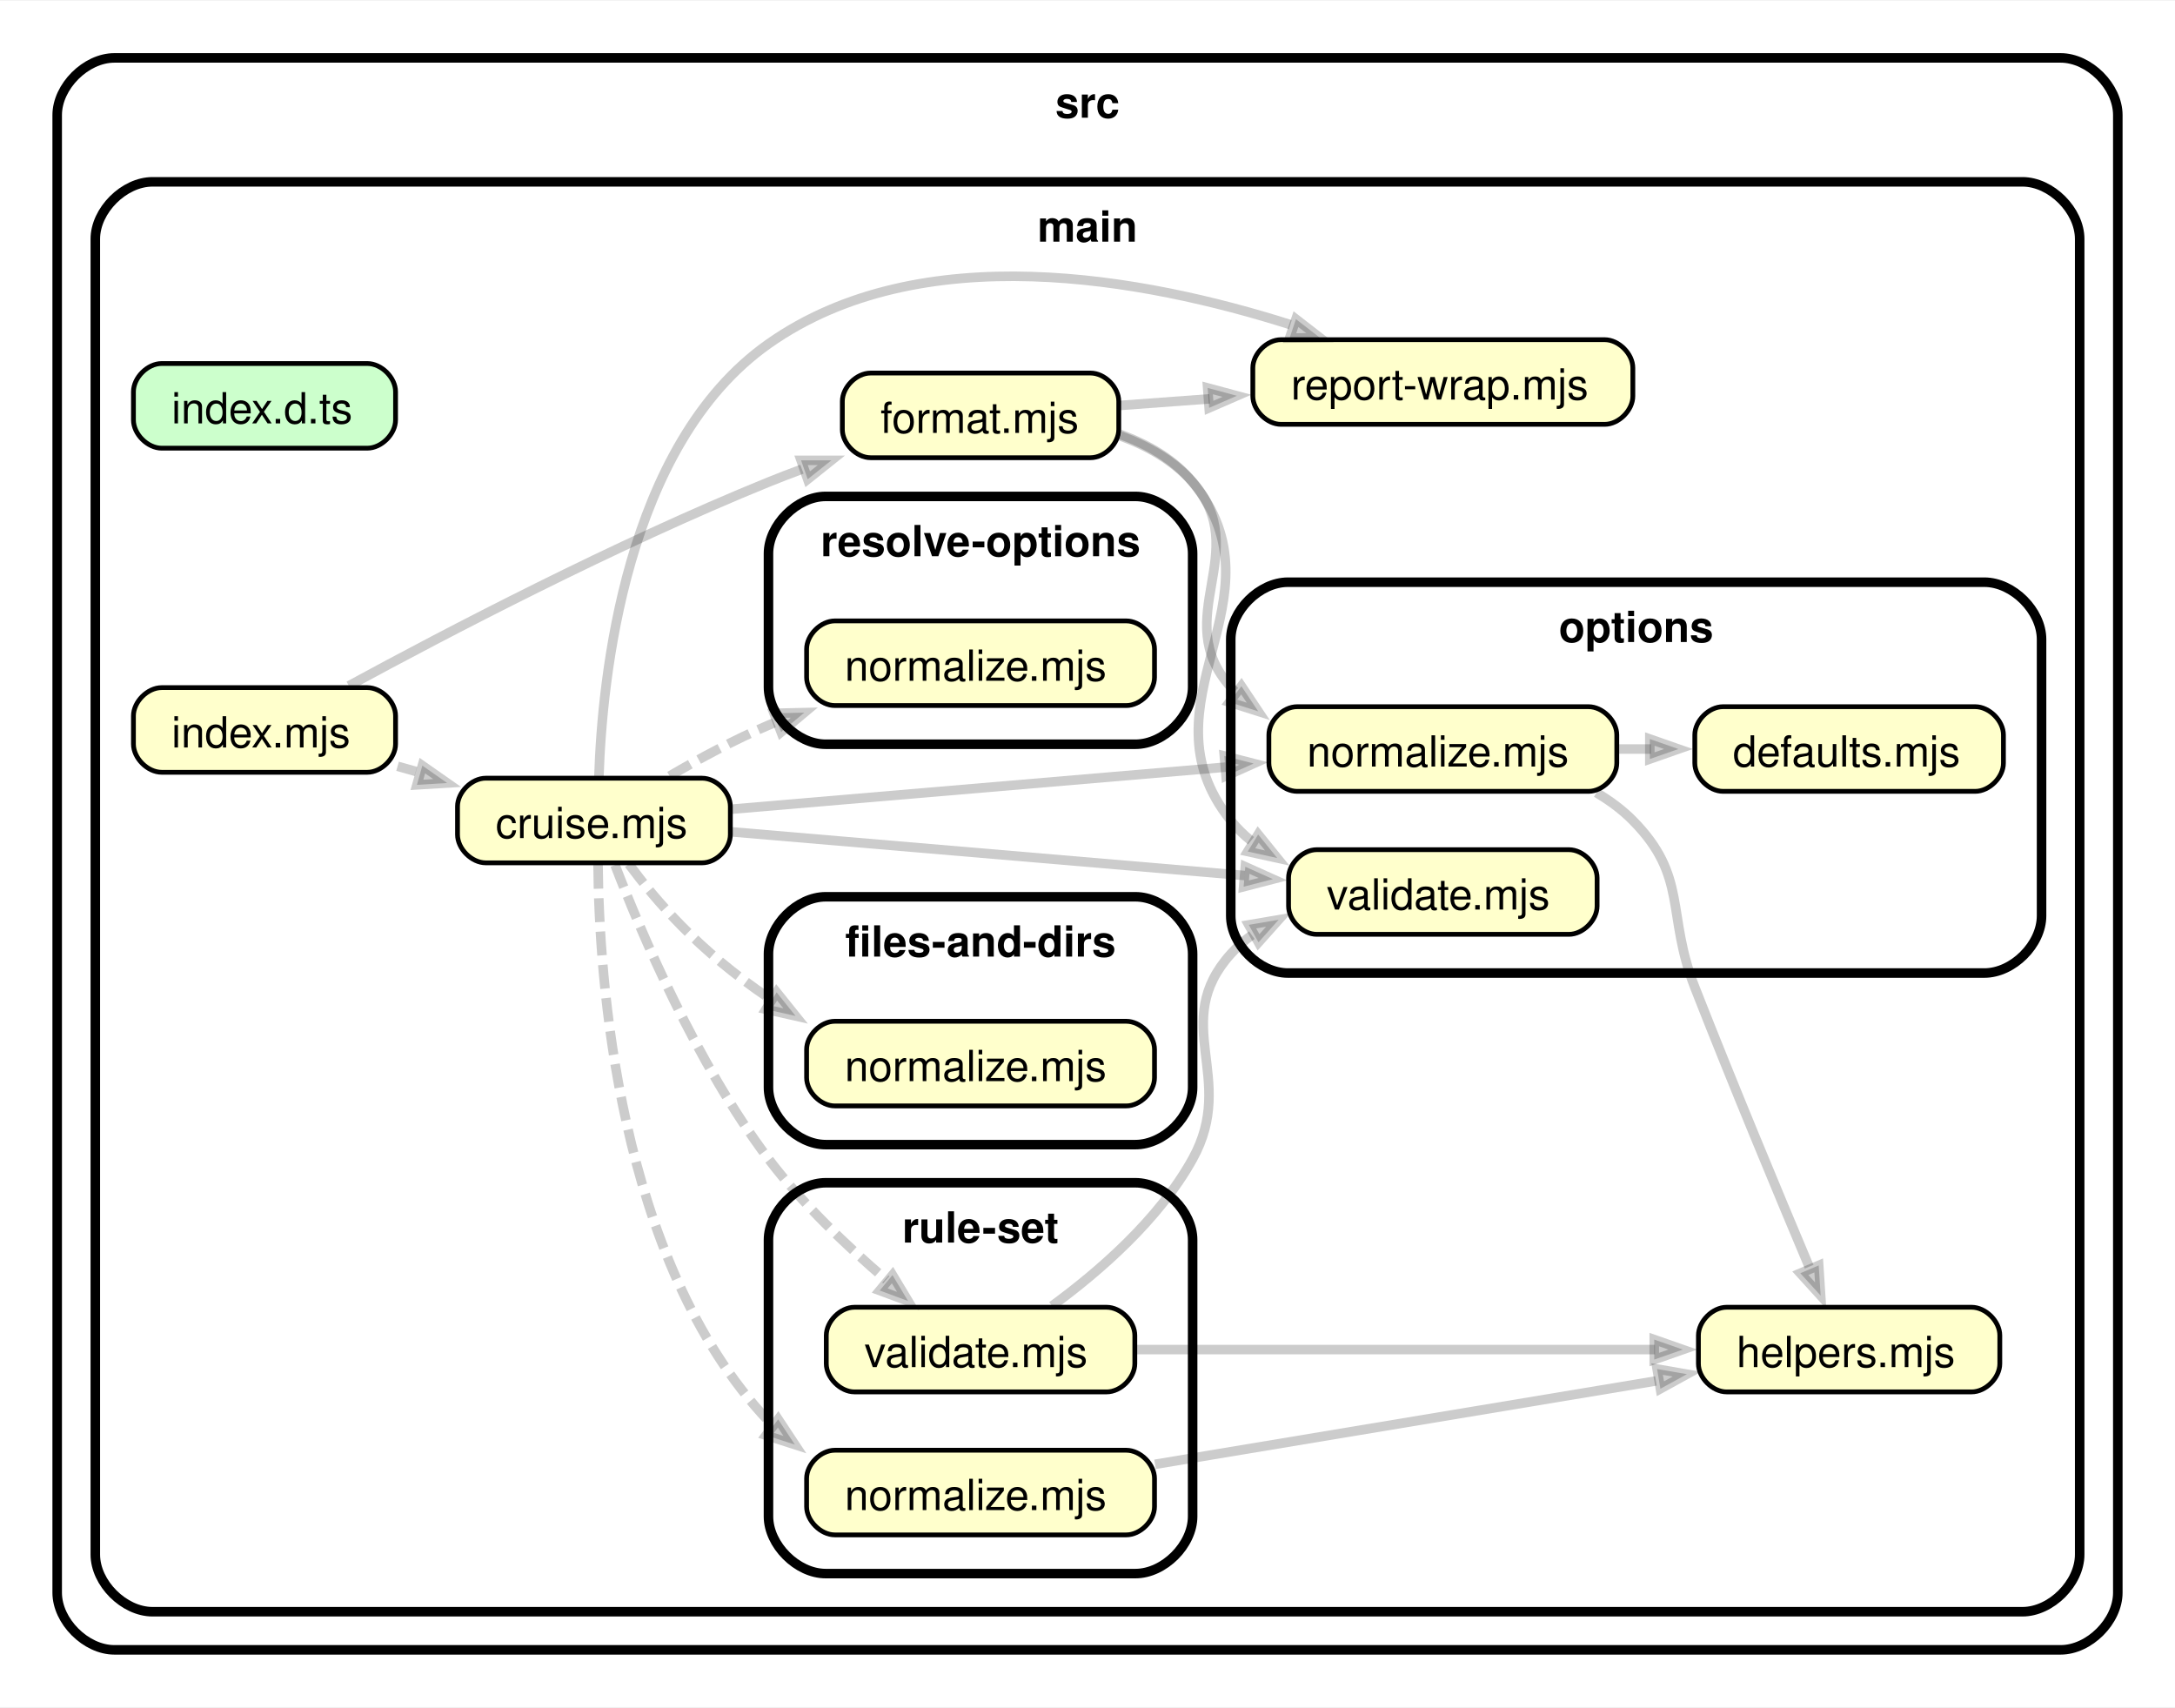
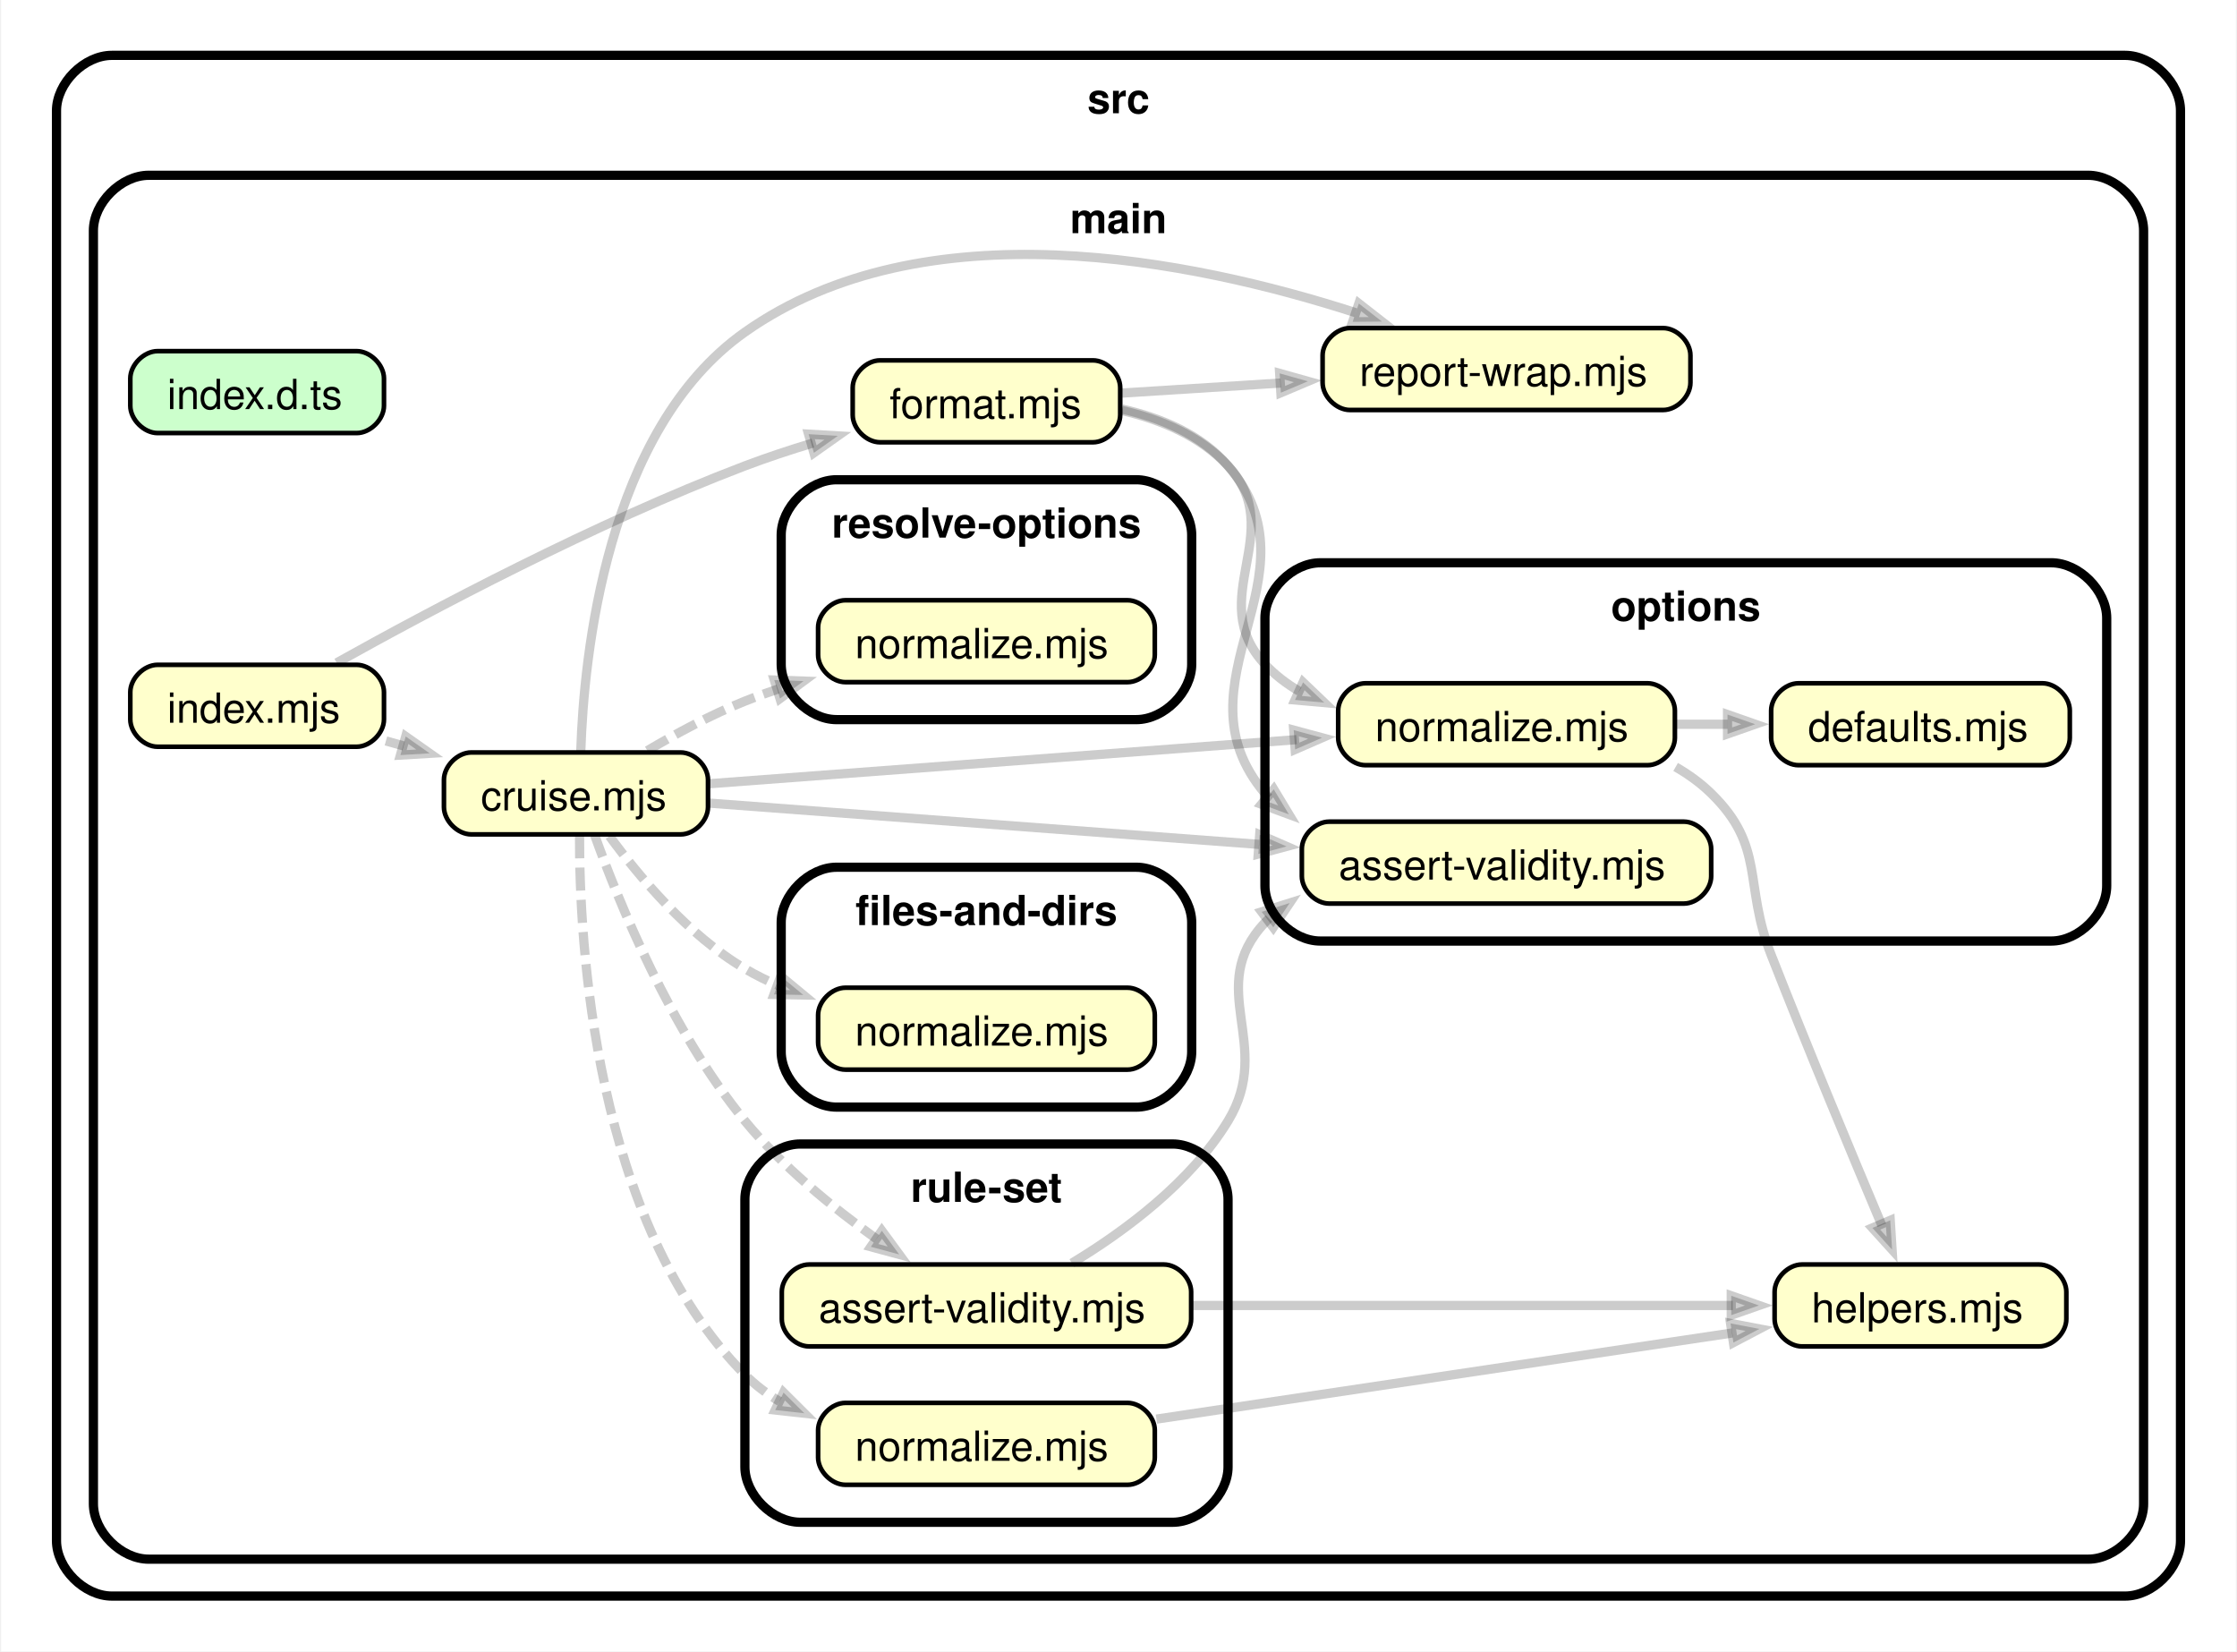
- <svg xmlns="http://www.w3.org/2000/svg" xmlns:xlink="http://www.w3.org/1999/xlink" width="456pt" height="358pt" viewBox="0.00 0.00 456.38 358.00">
+ <svg xmlns="http://www.w3.org/2000/svg" xmlns:xlink="http://www.w3.org/1999/xlink" width="485pt" height="358pt" viewBox="0.00 0.00 484.50 358.00">
  <g id="graph0" class="graph" transform="scale(1 1) rotate(0) translate(4 354)">
-     <polygon fill="white" stroke="none" points="-4,4 -4,-354 452.38,-354 452.38,4 -4,4" />
+     <polygon fill="white" stroke="none" points="-4,4 -4,-354 480.5,-354 480.5,4 -4,4" />
    <g id="clust1" class="cluster">
-       <path fill="#ffffff" stroke="black" stroke-width="2" d="M20,-8C20,-8 428.38,-8 428.38,-8 434.38,-8 440.38,-14 440.38,-20 440.38,-20 440.38,-330 440.38,-330 440.38,-336 434.38,-342 428.38,-342 428.38,-342 20,-342 20,-342 14,-342 8,-336 8,-330 8,-330 8,-20 8,-20 8,-14 14,-8 20,-8" />
-       <text text-anchor="middle" x="224.19" y="-329.45" font-family="Helvetica,sans-Serif" font-weight="bold" font-size="9.00">src</text>
+       <path fill="#ffffff" stroke="black" stroke-width="2" d="M20,-8C20,-8 456.5,-8 456.5,-8 462.5,-8 468.5,-14 468.5,-20 468.5,-20 468.5,-330 468.5,-330 468.5,-336 462.5,-342 456.5,-342 456.5,-342 20,-342 20,-342 14,-342 8,-336 8,-330 8,-330 8,-20 8,-20 8,-14 14,-8 20,-8" />
+       <text text-anchor="middle" x="238.25" y="-329.45" font-family="Helvetica,sans-Serif" font-weight="bold" font-size="9.00">src</text>
    </g>
    <g id="clust2" class="cluster">
-       <path fill="#ffffff" stroke="black" stroke-width="2" d="M28,-16C28,-16 420.38,-16 420.38,-16 426.38,-16 432.38,-22 432.38,-28 432.38,-28 432.38,-304 432.38,-304 432.38,-310 426.38,-316 420.38,-316 420.38,-316 28,-316 28,-316 22,-316 16,-310 16,-304 16,-304 16,-28 16,-28 16,-22 22,-16 28,-16" />
-       <text text-anchor="middle" x="224.19" y="-303.45" font-family="Helvetica,sans-Serif" font-weight="bold" font-size="9.00">main</text>
+       <path fill="#ffffff" stroke="black" stroke-width="2" d="M28,-16C28,-16 448.5,-16 448.5,-16 454.5,-16 460.5,-22 460.5,-28 460.5,-28 460.5,-304 460.5,-304 460.5,-310 454.5,-316 448.5,-316 448.5,-316 28,-316 28,-316 22,-316 16,-310 16,-304 16,-304 16,-28 16,-28 16,-22 22,-16 28,-16" />
+       <text text-anchor="middle" x="238.25" y="-303.45" font-family="Helvetica,sans-Serif" font-weight="bold" font-size="9.00">main</text>
    </g>
    <g id="clust3" class="cluster">
-       <path fill="#ffffff" stroke="black" stroke-width="2" d="M169.25,-114C169.25,-114 234.25,-114 234.25,-114 240.25,-114 246.25,-120 246.25,-126 246.25,-126 246.25,-154 246.25,-154 246.25,-160 240.25,-166 234.25,-166 234.25,-166 169.25,-166 169.25,-166 163.25,-166 157.25,-160 157.25,-154 157.25,-154 157.25,-126 157.25,-126 157.25,-120 163.25,-114 169.25,-114" />
-       <text text-anchor="middle" x="201.75" y="-153.45" font-family="Helvetica,sans-Serif" font-weight="bold" font-size="9.00">files-and-dirs</text>
+       <path fill="#ffffff" stroke="black" stroke-width="2" d="M177.12,-114C177.12,-114 242.12,-114 242.12,-114 248.12,-114 254.12,-120 254.12,-126 254.12,-126 254.12,-154 254.12,-154 254.12,-160 248.12,-166 242.12,-166 242.12,-166 177.12,-166 177.12,-166 171.12,-166 165.12,-160 165.12,-154 165.12,-154 165.12,-126 165.12,-126 165.12,-120 171.12,-114 177.12,-114" />
+       <text text-anchor="middle" x="209.62" y="-153.45" font-family="Helvetica,sans-Serif" font-weight="bold" font-size="9.00">files-and-dirs</text>
    </g>
    <g id="clust4" class="cluster">
-       <path fill="#ffffff" stroke="black" stroke-width="2" d="M266.25,-150C266.25,-150 412.38,-150 412.38,-150 418.38,-150 424.38,-156 424.38,-162 424.38,-162 424.38,-220 424.38,-220 424.38,-226 418.38,-232 412.38,-232 412.38,-232 266.25,-232 266.25,-232 260.25,-232 254.25,-226 254.25,-220 254.25,-220 254.25,-162 254.25,-162 254.25,-156 260.25,-150 266.25,-150" />
-       <text text-anchor="middle" x="339.31" y="-219.45" font-family="Helvetica,sans-Serif" font-weight="bold" font-size="9.00">options</text>
+       <path fill="#ffffff" stroke="black" stroke-width="2" d="M282,-150C282,-150 440.5,-150 440.5,-150 446.5,-150 452.5,-156 452.5,-162 452.5,-162 452.5,-220 452.5,-220 452.5,-226 446.5,-232 440.5,-232 440.5,-232 282,-232 282,-232 276,-232 270,-226 270,-220 270,-220 270,-162 270,-162 270,-156 276,-150 282,-150" />
+       <text text-anchor="middle" x="361.25" y="-219.45" font-family="Helvetica,sans-Serif" font-weight="bold" font-size="9.00">options</text>
    </g>
    <g id="clust5" class="cluster">
-       <path fill="#ffffff" stroke="black" stroke-width="2" d="M169.25,-198C169.25,-198 234.25,-198 234.25,-198 240.25,-198 246.25,-204 246.25,-210 246.25,-210 246.25,-238 246.25,-238 246.25,-244 240.25,-250 234.25,-250 234.25,-250 169.25,-250 169.25,-250 163.25,-250 157.25,-244 157.25,-238 157.25,-238 157.25,-210 157.25,-210 157.25,-204 163.25,-198 169.25,-198" />
-       <text text-anchor="middle" x="201.75" y="-237.45" font-family="Helvetica,sans-Serif" font-weight="bold" font-size="9.00">resolve-options</text>
+       <path fill="#ffffff" stroke="black" stroke-width="2" d="M177.12,-198C177.12,-198 242.12,-198 242.12,-198 248.12,-198 254.12,-204 254.12,-210 254.12,-210 254.12,-238 254.12,-238 254.12,-244 248.12,-250 242.12,-250 242.12,-250 177.12,-250 177.12,-250 171.12,-250 165.12,-244 165.12,-238 165.12,-238 165.12,-210 165.12,-210 165.12,-204 171.12,-198 177.12,-198" />
+       <text text-anchor="middle" x="209.62" y="-237.45" font-family="Helvetica,sans-Serif" font-weight="bold" font-size="9.00">resolve-options</text>
    </g>
    <g id="clust6" class="cluster">
-       <path fill="#ffffff" stroke="black" stroke-width="2" d="M169.25,-24C169.25,-24 234.25,-24 234.25,-24 240.25,-24 246.25,-30 246.25,-36 246.25,-36 246.25,-94 246.25,-94 246.25,-100 240.25,-106 234.25,-106 234.25,-106 169.25,-106 169.25,-106 163.25,-106 157.25,-100 157.25,-94 157.25,-94 157.25,-36 157.25,-36 157.25,-30 163.25,-24 169.25,-24" />
-       <text text-anchor="middle" x="201.75" y="-93.45" font-family="Helvetica,sans-Serif" font-weight="bold" font-size="9.00">rule-set</text>
+       <path fill="#ffffff" stroke="black" stroke-width="2" d="M169.25,-24C169.25,-24 250,-24 250,-24 256,-24 262,-30 262,-36 262,-36 262,-94 262,-94 262,-100 256,-106 250,-106 250,-106 169.25,-106 169.25,-106 163.25,-106 157.25,-100 157.25,-94 157.25,-94 157.25,-36 157.25,-36 157.25,-30 163.25,-24 169.25,-24" />
+       <text text-anchor="middle" x="209.62" y="-93.45" font-family="Helvetica,sans-Serif" font-weight="bold" font-size="9.00">rule-set</text>
    </g>
    <g id="node1" class="node">
      <g id="a_node1">
        <a xlink:href="src/main/cruise.mjs" xlink:title="cruise.mjs">
          <path fill="#ffffcc" stroke="black" d="M143.33,-190.88C143.33,-190.88 97.92,-190.88 97.92,-190.88 94.96,-190.88 92,-187.92 92,-184.96 92,-184.96 92,-179.04 92,-179.04 92,-176.08 94.96,-173.12 97.92,-173.12 97.92,-173.12 143.33,-173.12 143.33,-173.12 146.29,-173.12 149.25,-176.08 149.25,-179.04 149.25,-179.04 149.25,-184.96 149.25,-184.96 149.25,-187.92 146.29,-190.88 143.33,-190.88" />
          <text text-anchor="start" x="100" y="-178.32" font-family="Helvetica,sans-Serif" font-size="9.00">cruise.mjs</text>
        </a>
      </g>
    </g>
    <g id="node2" class="node">
      <g id="a_node2">
        <a xlink:href="src/main/files-and-dirs/normalize.mjs" xlink:title="normalize.mjs">
-           <path fill="#ffffcc" stroke="black" d="M232.33,-139.88C232.33,-139.88 171.17,-139.88 171.17,-139.88 168.21,-139.88 165.25,-136.92 165.25,-133.96 165.25,-133.96 165.25,-128.04 165.25,-128.04 165.25,-125.08 168.21,-122.12 171.17,-122.12 171.17,-122.12 232.33,-122.12 232.33,-122.12 235.29,-122.12 238.25,-125.08 238.25,-128.04 238.25,-128.04 238.25,-133.96 238.25,-133.96 238.25,-136.92 235.29,-139.88 232.33,-139.88" />
-           <text text-anchor="start" x="173.25" y="-127.33" font-family="Helvetica,sans-Serif" font-size="9.00">normalize.mjs</text>
+           <path fill="#ffffcc" stroke="black" d="M240.21,-139.88C240.21,-139.88 179.04,-139.88 179.04,-139.88 176.08,-139.88 173.12,-136.92 173.12,-133.96 173.12,-133.96 173.12,-128.04 173.12,-128.04 173.12,-125.08 176.08,-122.12 179.04,-122.12 179.04,-122.12 240.21,-122.12 240.21,-122.12 243.17,-122.12 246.12,-125.08 246.12,-128.04 246.12,-128.04 246.12,-133.96 246.12,-133.96 246.12,-136.92 243.17,-139.88 240.21,-139.88" />
+           <text text-anchor="start" x="181.12" y="-127.33" font-family="Helvetica,sans-Serif" font-size="9.00">normalize.mjs</text>
        </a>
      </g>
    </g>
    <g id="edge1" class="edge">
-       <path fill="none" stroke="#000000" stroke-width="2" stroke-dasharray="5,2" stroke-opacity="0.2" d="M127.95,-172.86C133.52,-165.38 142.33,-154.82 157.5,-144.64" />
-       <polygon fill="#000000" fill-opacity="0.2" stroke="#000000" stroke-width="2" stroke-opacity="0.2" points="158.96,-145.95 162.94,-140.99 156.73,-142.39 158.96,-145.95" />
+       <path fill="none" stroke="#000000" stroke-width="2" stroke-dasharray="5,2" stroke-opacity="0.2" d="M127.88,-172.75C134.26,-164.03 144.94,-151.26 157.25,-144 159.63,-142.6 162.15,-141.35 164.76,-140.23" />
+       <polygon fill="#000000" fill-opacity="0.2" stroke="#000000" stroke-width="2" stroke-opacity="0.2" points="165.02,-142.37 169.92,-138.31 163.56,-138.43 165.02,-142.37" />
    </g>
    <g id="node3" class="node">
      <g id="a_node3">
-         <a xlink:href="src/main/options/normalize.mjs" xlink:title="normalize.mjs">
-           <path fill="#ffffcc" stroke="black" d="M329.33,-205.88C329.33,-205.88 268.17,-205.88 268.17,-205.88 265.21,-205.88 262.25,-202.92 262.25,-199.96 262.25,-199.96 262.25,-194.04 262.25,-194.04 262.25,-191.08 265.21,-188.12 268.17,-188.12 268.17,-188.12 329.33,-188.12 329.33,-188.12 332.29,-188.12 335.25,-191.08 335.25,-194.04 335.25,-194.04 335.25,-199.96 335.25,-199.96 335.25,-202.92 332.29,-205.88 329.33,-205.88" />
-           <text text-anchor="start" x="270.25" y="-193.32" font-family="Helvetica,sans-Serif" font-size="9.00">normalize.mjs</text>
+         <a xlink:href="src/main/options/assert-validity.mjs" xlink:title="assert-validity.mjs">
+           <path fill="#ffffcc" stroke="black" d="M360.83,-175.88C360.83,-175.88 283.92,-175.88 283.92,-175.88 280.96,-175.88 278,-172.92 278,-169.96 278,-169.96 278,-164.04 278,-164.04 278,-161.08 280.96,-158.12 283.92,-158.12 283.92,-158.12 360.83,-158.12 360.83,-158.12 363.79,-158.12 366.75,-161.08 366.75,-164.04 366.75,-164.04 366.75,-169.96 366.75,-169.96 366.75,-172.92 363.79,-175.88 360.83,-175.88" />
+           <text text-anchor="start" x="286" y="-163.32" font-family="Helvetica,sans-Serif" font-size="9.00">assert-validity.mjs</text>
        </a>
      </g>
    </g>
    <g id="edge2" class="edge">
-       <path fill="none" stroke="#000000" stroke-width="2" stroke-opacity="0.2" d="M149.53,-184.38C177.37,-186.75 220.58,-190.43 253.17,-193.2" />
-       <polygon fill="#000000" fill-opacity="0.2" stroke="#000000" stroke-width="2" stroke-opacity="0.2" points="252.9,-195.54 259.06,-193.96 253.26,-191.36 252.9,-195.54" />
+       <path fill="none" stroke="#000000" stroke-width="2" stroke-opacity="0.2" d="M149.4,-179.91C180.16,-177.6 230.47,-173.83 268.75,-170.95" />
+       <polygon fill="#000000" fill-opacity="0.2" stroke="#000000" stroke-width="2" stroke-opacity="0.2" points="268.86,-173.05 274.69,-170.51 268.55,-168.86 268.86,-173.05" />
    </g>
    <g id="node4" class="node">
      <g id="a_node4">
-         <a xlink:href="src/main/options/validate.mjs" xlink:title="validate.mjs">
-           <path fill="#ffffcc" stroke="black" d="M325.21,-175.88C325.21,-175.88 272.29,-175.88 272.29,-175.88 269.33,-175.88 266.38,-172.92 266.38,-169.96 266.38,-169.96 266.38,-164.04 266.38,-164.04 266.38,-161.08 269.33,-158.12 272.29,-158.12 272.29,-158.12 325.21,-158.12 325.21,-158.12 328.17,-158.12 331.12,-161.08 331.12,-164.04 331.12,-164.04 331.12,-169.96 331.12,-169.96 331.12,-172.92 328.17,-175.88 325.21,-175.88" />
-           <text text-anchor="start" x="274.38" y="-163.32" font-family="Helvetica,sans-Serif" font-size="9.00">validate.mjs</text>
+         <a xlink:href="src/main/options/normalize.mjs" xlink:title="normalize.mjs">
+           <path fill="#ffffcc" stroke="black" d="M352.96,-205.88C352.96,-205.88 291.79,-205.88 291.79,-205.88 288.83,-205.88 285.88,-202.92 285.88,-199.96 285.88,-199.96 285.88,-194.04 285.88,-194.04 285.88,-191.08 288.83,-188.12 291.79,-188.12 291.79,-188.12 352.96,-188.12 352.96,-188.12 355.92,-188.12 358.88,-191.08 358.88,-194.04 358.88,-194.04 358.88,-199.96 358.88,-199.96 358.88,-202.92 355.92,-205.88 352.96,-205.88" />
+           <text text-anchor="start" x="293.88" y="-193.32" font-family="Helvetica,sans-Serif" font-size="9.00">normalize.mjs</text>
        </a>
      </g>
    </g>
    <g id="edge3" class="edge">
-       <path fill="none" stroke="#000000" stroke-width="2" stroke-opacity="0.2" d="M149.53,-179.62C178.52,-177.15 224.18,-173.27 257.16,-170.46" />
-       <polygon fill="#000000" fill-opacity="0.2" stroke="#000000" stroke-width="2" stroke-opacity="0.2" points="257.3,-172.3 263.1,-169.7 256.95,-168.11 257.3,-172.3" />
+       <path fill="none" stroke="#000000" stroke-width="2" stroke-opacity="0.2" d="M149.4,-184.09C182.39,-186.56 237.85,-190.73 276.85,-193.66" />
+       <polygon fill="#000000" fill-opacity="0.2" stroke="#000000" stroke-width="2" stroke-opacity="0.2" points="276.24,-195.72 282.38,-194.07 276.55,-191.53 276.24,-195.72" />
    </g>
    <g id="node5" class="node">
      <g id="a_node5">
        <a xlink:href="src/main/report-wrap.mjs" xlink:title="report-wrap.mjs">
-           <path fill="#ffffcc" stroke="black" d="M332.71,-282.88C332.71,-282.88 264.79,-282.88 264.79,-282.88 261.83,-282.88 258.88,-279.92 258.88,-276.96 258.88,-276.96 258.88,-271.04 258.88,-271.04 258.88,-268.08 261.83,-265.12 264.79,-265.12 264.79,-265.12 332.71,-265.12 332.71,-265.12 335.67,-265.12 338.62,-268.08 338.62,-271.04 338.62,-271.04 338.62,-276.96 338.62,-276.96 338.62,-279.92 335.67,-282.88 332.71,-282.88" />
-           <text text-anchor="start" x="266.88" y="-270.32" font-family="Helvetica,sans-Serif" font-size="9.00">report-wrap.mjs</text>
+           <path fill="#ffffcc" stroke="black" d="M356.33,-282.88C356.33,-282.88 288.42,-282.88 288.42,-282.88 285.46,-282.88 282.5,-279.92 282.5,-276.96 282.5,-276.96 282.5,-271.04 282.5,-271.04 282.5,-268.08 285.46,-265.12 288.42,-265.12 288.42,-265.12 356.33,-265.12 356.33,-265.12 359.29,-265.12 362.25,-268.08 362.25,-271.04 362.25,-271.04 362.25,-276.96 362.25,-276.96 362.25,-279.92 359.29,-282.88 356.33,-282.88" />
+           <text text-anchor="start" x="290.5" y="-270.32" font-family="Helvetica,sans-Serif" font-size="9.00">report-wrap.mjs</text>
        </a>
      </g>
    </g>
    <g id="edge4" class="edge">
-       <path fill="none" stroke="#000000" stroke-width="2" stroke-opacity="0.2" d="M121.67,-191.21C122.33,-211.67 127.13,-260.76 157.25,-282 189.19,-304.53 236.07,-295.78 266.75,-286.04" />
-       <polygon fill="#000000" fill-opacity="0.2" stroke="#000000" stroke-width="2" stroke-opacity="0.2" points="267.93,-287.19 272.95,-283.3 266.59,-283.21 267.93,-287.19" />
+       <path fill="none" stroke="#000000" stroke-width="2" stroke-opacity="0.2" d="M121.67,-191.21C122.33,-211.67 127.13,-260.76 157.25,-282 196.15,-309.44 254.07,-297.71 289.68,-286.21" />
+       <polygon fill="#000000" fill-opacity="0.2" stroke="#000000" stroke-width="2" stroke-opacity="0.2" points="290.36,-288.2 295.37,-284.29 289.01,-284.23 290.36,-288.2" />
    </g>
    <g id="node6" class="node">
      <g id="a_node6">
        <a xlink:href="src/main/resolve-options/normalize.mjs" xlink:title="normalize.mjs">
-           <path fill="#ffffcc" stroke="black" d="M232.33,-223.88C232.33,-223.88 171.17,-223.88 171.17,-223.88 168.21,-223.88 165.25,-220.92 165.25,-217.96 165.25,-217.96 165.25,-212.04 165.25,-212.04 165.25,-209.08 168.21,-206.12 171.17,-206.12 171.17,-206.12 232.33,-206.12 232.33,-206.12 235.29,-206.12 238.25,-209.08 238.25,-212.04 238.25,-212.04 238.25,-217.96 238.25,-217.96 238.25,-220.92 235.29,-223.88 232.33,-223.88" />
-           <text text-anchor="start" x="173.25" y="-211.32" font-family="Helvetica,sans-Serif" font-size="9.00">normalize.mjs</text>
+           <path fill="#ffffcc" stroke="black" d="M240.21,-223.88C240.21,-223.88 179.04,-223.88 179.04,-223.88 176.08,-223.88 173.12,-220.92 173.12,-217.96 173.12,-217.96 173.12,-212.04 173.12,-212.04 173.12,-209.08 176.08,-206.12 179.04,-206.12 179.04,-206.12 240.21,-206.12 240.21,-206.12 243.17,-206.12 246.12,-209.08 246.12,-212.04 246.12,-212.04 246.12,-217.96 246.12,-217.96 246.12,-220.92 243.17,-223.88 240.21,-223.88" />
+           <text text-anchor="start" x="181.12" y="-211.32" font-family="Helvetica,sans-Serif" font-size="9.00">normalize.mjs</text>
        </a>
      </g>
    </g>
    <g id="edge5" class="edge">
-       <path fill="none" stroke="#000000" stroke-width="2" stroke-dasharray="5,2" stroke-opacity="0.2" d="M136.51,-191.33C142.75,-194.98 150.2,-199.01 157.25,-202 157.63,-202.16 158.01,-202.32 158.4,-202.48" />
-       <polygon fill="#000000" fill-opacity="0.2" stroke="#000000" stroke-width="2" stroke-opacity="0.2" points="158.41,-204.49 164.77,-204.64 159.9,-200.56 158.41,-204.49" />
+       <path fill="none" stroke="#000000" stroke-width="2" stroke-dasharray="5,2" stroke-opacity="0.2" d="M136.1,-191.27C142.41,-195.01 150,-199.11 157.25,-202 159.57,-202.93 161.98,-203.8 164.43,-204.63" />
+       <polygon fill="#000000" fill-opacity="0.2" stroke="#000000" stroke-width="2" stroke-opacity="0.2" points="163.62,-206.58 169.97,-206.35 164.86,-202.57 163.62,-206.58" />
    </g>
    <g id="node7" class="node">
      <g id="a_node7">
-         <a xlink:href="src/main/rule-set/normalize.mjs" xlink:title="normalize.mjs">
-           <path fill="#ffffcc" stroke="black" d="M232.33,-49.88C232.33,-49.88 171.17,-49.88 171.17,-49.88 168.21,-49.88 165.25,-46.92 165.25,-43.96 165.25,-43.96 165.25,-38.04 165.25,-38.04 165.25,-35.08 168.21,-32.12 171.17,-32.12 171.17,-32.12 232.33,-32.12 232.33,-32.12 235.29,-32.12 238.25,-35.08 238.25,-38.04 238.25,-38.04 238.25,-43.96 238.25,-43.96 238.25,-46.92 235.29,-49.88 232.33,-49.88" />
-           <text text-anchor="start" x="173.25" y="-37.33" font-family="Helvetica,sans-Serif" font-size="9.00">normalize.mjs</text>
+         <a xlink:href="src/main/rule-set/assert-validity.mjs" xlink:title="assert-validity.mjs">
+           <path fill="#ffffcc" stroke="black" d="M248.08,-79.88C248.08,-79.88 171.17,-79.88 171.17,-79.88 168.21,-79.88 165.25,-76.92 165.25,-73.96 165.25,-73.96 165.25,-68.04 165.25,-68.04 165.25,-65.08 168.21,-62.12 171.17,-62.12 171.17,-62.12 248.08,-62.12 248.08,-62.12 251.04,-62.12 254,-65.08 254,-68.04 254,-68.04 254,-73.96 254,-73.96 254,-76.92 251.04,-79.88 248.08,-79.88" />
+           <text text-anchor="start" x="173.25" y="-67.33" font-family="Helvetica,sans-Serif" font-size="9.00">assert-validity.mjs</text>
        </a>
      </g>
    </g>
    <g id="edge6" class="edge">
-       <path fill="none" stroke="#000000" stroke-width="2" stroke-dasharray="5,2" stroke-opacity="0.2" d="M121.49,-172.69C121.69,-149.7 125.4,-89.71 157.25,-56 157.52,-55.71 157.8,-55.43 158.09,-55.15" />
-       <polygon fill="#000000" fill-opacity="0.2" stroke="#000000" stroke-width="2" stroke-opacity="0.2" points="159.28,-56.36 162.79,-51.06 156.74,-53.01 159.28,-56.36" />
+       <path fill="none" stroke="#000000" stroke-width="2" stroke-dasharray="5,2" stroke-opacity="0.2" d="M124.67,-172.97C129.79,-158.71 141.15,-130.62 157.25,-111 165.28,-101.21 176.13,-92.33 185.78,-85.43" />
+       <polygon fill="#000000" fill-opacity="0.2" stroke="#000000" stroke-width="2" stroke-opacity="0.2" points="186.94,-87.19 190.7,-82.06 184.56,-83.72 186.94,-87.19" />
    </g>
    <g id="node8" class="node">
      <g id="a_node8">
-         <a xlink:href="src/main/rule-set/validate.mjs" xlink:title="validate.mjs">
-           <path fill="#ffffcc" stroke="black" d="M228.21,-79.88C228.21,-79.88 175.29,-79.88 175.29,-79.88 172.33,-79.88 169.38,-76.92 169.38,-73.96 169.38,-73.96 169.38,-68.04 169.38,-68.04 169.38,-65.08 172.33,-62.12 175.29,-62.12 175.29,-62.12 228.21,-62.12 228.21,-62.12 231.17,-62.12 234.12,-65.08 234.12,-68.04 234.12,-68.04 234.12,-73.96 234.12,-73.96 234.12,-76.92 231.17,-79.88 228.21,-79.88" />
-           <text text-anchor="start" x="177.38" y="-67.33" font-family="Helvetica,sans-Serif" font-size="9.00">validate.mjs</text>
+         <a xlink:href="src/main/rule-set/normalize.mjs" xlink:title="normalize.mjs">
+           <path fill="#ffffcc" stroke="black" d="M240.21,-49.88C240.21,-49.88 179.04,-49.88 179.04,-49.88 176.08,-49.88 173.12,-46.92 173.12,-43.96 173.12,-43.96 173.12,-38.04 173.12,-38.04 173.12,-35.08 176.08,-32.12 179.04,-32.12 179.04,-32.12 240.21,-32.12 240.21,-32.12 243.17,-32.12 246.12,-35.08 246.12,-38.04 246.12,-38.04 246.12,-43.96 246.12,-43.96 246.12,-46.92 243.17,-49.88 240.21,-49.88" />
+           <text text-anchor="start" x="181.12" y="-37.33" font-family="Helvetica,sans-Serif" font-size="9.00">normalize.mjs</text>
        </a>
      </g>
    </g>
    <g id="edge7" class="edge">
-       <path fill="none" stroke="#000000" stroke-width="2" stroke-dasharray="5,2" stroke-opacity="0.2" d="M125.05,-172.66C130.51,-158.47 142.14,-131.04 157.25,-111 164.3,-101.66 173.7,-92.7 181.96,-85.64" />
-       <polygon fill="#000000" fill-opacity="0.2" stroke="#000000" stroke-width="2" stroke-opacity="0.2" points="183.27,-86.63 186.55,-81.18 180.59,-83.39 183.27,-86.63" />
+       <path fill="none" stroke="#000000" stroke-width="2" stroke-dasharray="5,2" stroke-opacity="0.2" d="M121.4,-172.93C121.33,-149.98 124.44,-89.09 157.25,-56 159.48,-53.75 162.02,-51.84 164.75,-50.21" />
+       <polygon fill="#000000" fill-opacity="0.2" stroke="#000000" stroke-width="2" stroke-opacity="0.2" points="165.63,-52.12 170.14,-47.63 163.82,-48.33 165.63,-52.12" />
    </g>
    <g id="node10" class="node">
      <g id="a_node10">
        <a xlink:href="src/main/helpers.mjs" xlink:title="helpers.mjs">
-           <path fill="#ffffcc" stroke="black" d="M409.71,-79.88C409.71,-79.88 358.29,-79.88 358.29,-79.88 355.33,-79.88 352.38,-76.92 352.38,-73.96 352.38,-73.96 352.38,-68.04 352.38,-68.04 352.38,-65.08 355.33,-62.12 358.29,-62.12 358.29,-62.12 409.71,-62.12 409.71,-62.12 412.67,-62.12 415.62,-65.08 415.62,-68.04 415.62,-68.04 415.62,-73.96 415.62,-73.96 415.62,-76.92 412.67,-79.88 409.71,-79.88" />
-           <text text-anchor="start" x="360.38" y="-67.33" font-family="Helvetica,sans-Serif" font-size="9.00">helpers.mjs</text>
+           <path fill="#ffffcc" stroke="black" d="M437.83,-79.88C437.83,-79.88 386.42,-79.88 386.42,-79.88 383.46,-79.88 380.5,-76.92 380.5,-73.96 380.5,-73.96 380.5,-68.04 380.5,-68.04 380.5,-65.08 383.46,-62.12 386.42,-62.12 386.42,-62.12 437.83,-62.12 437.83,-62.12 440.79,-62.12 443.75,-65.08 443.75,-68.04 443.75,-68.04 443.75,-73.96 443.75,-73.96 443.75,-76.92 440.79,-79.88 437.83,-79.88" />
+           <text text-anchor="start" x="388.5" y="-67.33" font-family="Helvetica,sans-Serif" font-size="9.00">helpers.mjs</text>
        </a>
      </g>
    </g>
    <g id="edge13" class="edge">
-       <path fill="none" stroke="#000000" stroke-width="2" stroke-opacity="0.2" d="M330.97,-187.84C333.77,-186.19 336.39,-184.26 338.62,-182 350.28,-170.19 345.57,-162.45 351.62,-147 359.55,-126.78 369.14,-103.75 375.61,-88.39" />
-       <polygon fill="#000000" fill-opacity="0.2" stroke="#000000" stroke-width="2" stroke-opacity="0.2" points="377.62,-88.66 378.03,-82.32 373.76,-87.02 377.62,-88.66" />
+       <path fill="none" stroke="#000000" stroke-width="2" stroke-opacity="0.2" d="M359.04,-187.74C361.85,-186.13 364.47,-184.23 366.75,-182 378.62,-170.4 373.69,-162.45 379.75,-147 387.68,-126.78 397.26,-103.75 403.74,-88.39" />
+       <polygon fill="#000000" fill-opacity="0.2" stroke="#000000" stroke-width="2" stroke-opacity="0.2" points="405.57,-89.45 405.97,-83.1 401.7,-87.81 405.57,-89.45" />
    </g>
    <g id="node13" class="node">
      <g id="a_node13">
        <a xlink:href="src/main/options/defaults.mjs" xlink:title="defaults.mjs">
-           <path fill="#ffffcc" stroke="black" d="M410.46,-205.88C410.46,-205.88 357.54,-205.88 357.54,-205.88 354.58,-205.88 351.62,-202.92 351.62,-199.96 351.62,-199.96 351.62,-194.04 351.62,-194.04 351.62,-191.08 354.58,-188.12 357.54,-188.12 357.54,-188.12 410.46,-188.12 410.46,-188.12 413.42,-188.12 416.38,-191.08 416.38,-194.04 416.38,-194.04 416.38,-199.96 416.38,-199.96 416.38,-202.92 413.42,-205.88 410.46,-205.88" />
-           <text text-anchor="start" x="359.62" y="-193.32" font-family="Helvetica,sans-Serif" font-size="9.00">defaults.mjs</text>
+           <path fill="#ffffcc" stroke="black" d="M438.58,-205.88C438.58,-205.88 385.67,-205.88 385.67,-205.88 382.71,-205.88 379.75,-202.92 379.75,-199.96 379.75,-199.96 379.75,-194.04 379.75,-194.04 379.75,-191.08 382.71,-188.12 385.67,-188.12 385.67,-188.12 438.58,-188.12 438.58,-188.12 441.54,-188.12 444.5,-191.08 444.5,-194.04 444.5,-194.04 444.5,-199.96 444.5,-199.96 444.5,-202.92 441.54,-205.88 438.58,-205.88" />
+           <text text-anchor="start" x="387.75" y="-193.32" font-family="Helvetica,sans-Serif" font-size="9.00">defaults.mjs</text>
        </a>
      </g>
    </g>
    <g id="edge14" class="edge">
-       <path fill="none" stroke="#000000" stroke-width="2" stroke-opacity="0.2" d="M335.54,-197C337.81,-197 340.11,-197 342.41,-197" />
-       <polygon fill="#000000" fill-opacity="0.2" stroke="#000000" stroke-width="2" stroke-opacity="0.2" points="342.18,-199.1 348.18,-197 342.18,-194.9 342.18,-199.1" />
+       <path fill="none" stroke="#000000" stroke-width="2" stroke-opacity="0.2" d="M359.32,-197C362.94,-197 366.64,-197 370.31,-197" />
+       <polygon fill="#000000" fill-opacity="0.2" stroke="#000000" stroke-width="2" stroke-opacity="0.2" points="370.29,-199.1 376.29,-197 370.29,-194.9 370.29,-199.1" />
+     </g>
+     <g id="edge16" class="edge">
+       <path fill="none" stroke="#000000" stroke-width="2" stroke-opacity="0.2" d="M228.14,-80.17C239.6,-87.09 253.89,-97.67 262,-111 272.1,-127.61 256.7,-139.82 270,-154 270.28,-154.3 270.57,-154.6 270.87,-154.89" />
+       <polygon fill="#000000" fill-opacity="0.2" stroke="#000000" stroke-width="2" stroke-opacity="0.2" points="269.29,-156.33 275.36,-158.24 271.81,-152.97 269.29,-156.33" />
    </g>
    <g id="edge15" class="edge">
-       <path fill="none" stroke="#000000" stroke-width="2" stroke-opacity="0.2" d="M238.36,-46.93C268.65,-51.97 312.1,-59.2 343.47,-64.42" />
-       <polygon fill="#000000" fill-opacity="0.2" stroke="#000000" stroke-width="2" stroke-opacity="0.2" points="343.71,-66.92 349.97,-65.84 344.4,-62.78 343.71,-66.92" />
+       <path fill="none" stroke="#000000" stroke-width="2" stroke-opacity="0.2" d="M254.13,-71C289.02,-71 337.58,-71 371.42,-71" />
+       <polygon fill="#000000" fill-opacity="0.2" stroke="#000000" stroke-width="2" stroke-opacity="0.2" points="371.1,-73.1 377.1,-71 371.1,-68.9 371.1,-73.1" />
    </g>
    <g id="edge17" class="edge">
-       <path fill="none" stroke="#000000" stroke-width="2" stroke-opacity="0.2" d="M216.75,-80.15C226.58,-87.34 239.19,-98.25 246.25,-111 255.67,-128.01 241.26,-139.54 254.25,-154 255.58,-155.48 257.06,-156.79 258.67,-157.95" />
-       <polygon fill="#000000" fill-opacity="0.2" stroke="#000000" stroke-width="2" stroke-opacity="0.2" points="258.03,-160.11 264.3,-161.18 260.07,-156.44 258.03,-160.11" />
-     </g>
-     <g id="edge16" class="edge">
-       <path fill="none" stroke="#000000" stroke-width="2" stroke-opacity="0.2" d="M234.56,-71C264.86,-71 310.57,-71 343.26,-71" />
-       <polygon fill="#000000" fill-opacity="0.2" stroke="#000000" stroke-width="2" stroke-opacity="0.2" points="343.11,-73.1 349.11,-71 343.11,-68.9 343.11,-73.1" />
+       <path fill="none" stroke="#000000" stroke-width="2" stroke-opacity="0.2" d="M246.47,-46.36C281.57,-51.61 334.93,-59.6 371.33,-65.04" />
+       <polygon fill="#000000" fill-opacity="0.2" stroke="#000000" stroke-width="2" stroke-opacity="0.2" points="370.95,-67.11 377.2,-65.92 371.57,-62.96 370.95,-67.11" />
    </g>
    <g id="node9" class="node">
      <g id="a_node9">
        <a xlink:href="src/main/format.mjs" xlink:title="format.mjs">
-           <path fill="#ffffcc" stroke="black" d="M224.83,-275.88C224.83,-275.88 178.67,-275.88 178.67,-275.88 175.71,-275.88 172.75,-272.92 172.75,-269.96 172.75,-269.96 172.75,-264.04 172.75,-264.04 172.75,-261.08 175.71,-258.12 178.67,-258.12 178.67,-258.12 224.83,-258.12 224.83,-258.12 227.79,-258.12 230.75,-261.08 230.75,-264.04 230.75,-264.04 230.75,-269.96 230.75,-269.96 230.75,-272.92 227.79,-275.88 224.83,-275.88" />
-           <text text-anchor="start" x="180.75" y="-263.32" font-family="Helvetica,sans-Serif" font-size="9.00">format.mjs</text>
+           <path fill="#ffffcc" stroke="black" d="M232.71,-275.88C232.71,-275.88 186.54,-275.88 186.54,-275.88 183.58,-275.88 180.62,-272.92 180.62,-269.96 180.62,-269.96 180.62,-264.04 180.62,-264.04 180.62,-261.08 183.58,-258.12 186.54,-258.12 186.54,-258.12 232.71,-258.12 232.71,-258.12 235.67,-258.12 238.62,-261.08 238.62,-264.04 238.62,-264.04 238.62,-269.96 238.62,-269.96 238.62,-272.92 235.67,-275.88 232.71,-275.88" />
+           <text text-anchor="start" x="188.62" y="-263.32" font-family="Helvetica,sans-Serif" font-size="9.00">format.mjs</text>
        </a>
      </g>
    </g>
    <g id="edge8" class="edge">
-       <path fill="none" stroke="#000000" stroke-width="2" stroke-opacity="0.2" d="M231.12,-262.68C236.81,-260.6 242.27,-257.53 246.25,-253 259.09,-238.41 241.26,-224.46 254.25,-210 254.53,-209.69 254.81,-209.39 255.1,-209.1" />
-       <polygon fill="#000000" fill-opacity="0.2" stroke="#000000" stroke-width="2" stroke-opacity="0.2" points="256.48,-210.19 260.02,-204.9 253.96,-206.83 256.48,-210.19" />
+       <path fill="none" stroke="#000000" stroke-width="2" stroke-opacity="0.2" d="M238.98,-265.33C247.56,-263.39 256.23,-259.74 262,-253 282.66,-228.89 249.56,-206.3 270,-182 270.27,-181.68 270.54,-181.37 270.83,-181.06" />
+       <polygon fill="#000000" fill-opacity="0.2" stroke="#000000" stroke-width="2" stroke-opacity="0.2" points="271.91,-182.89 275.2,-177.45 269.24,-179.65 271.91,-182.89" />
    </g>
    <g id="edge9" class="edge">
-       <path fill="none" stroke="#000000" stroke-width="2" stroke-opacity="0.2" d="M230.91,-263.05C236.76,-260.96 242.33,-257.79 246.25,-253 266.36,-228.42 234.39,-206.78 254.25,-182 255.51,-180.43 256.94,-179.02 258.5,-177.76" />
-       <polygon fill="#000000" fill-opacity="0.2" stroke="#000000" stroke-width="2" stroke-opacity="0.2" points="260,-179.07 264,-174.13 257.8,-175.49 260,-179.07" />
+       <path fill="none" stroke="#000000" stroke-width="2" stroke-opacity="0.2" d="M238.97,-265.02C247.44,-263.05 256.05,-259.46 262,-253 275.17,-238.7 256.7,-224.18 270,-210 272.17,-207.68 274.7,-205.75 277.44,-204.15" />
+       <polygon fill="#000000" fill-opacity="0.2" stroke="#000000" stroke-width="2" stroke-opacity="0.2" points="278.26,-206.08 282.85,-201.69 276.52,-202.26 278.26,-206.08" />
    </g>
    <g id="edge10" class="edge">
-       <path fill="none" stroke="#000000" stroke-width="2" stroke-opacity="0.2" d="M231,-269.08C236.94,-269.52 243.36,-269.99 249.8,-270.47" />
-       <polygon fill="#000000" fill-opacity="0.2" stroke="#000000" stroke-width="2" stroke-opacity="0.2" points="249.4,-272.76 255.54,-271.11 249.71,-268.58 249.4,-272.76" />
+       <path fill="none" stroke="#000000" stroke-width="2" stroke-opacity="0.2" d="M238.86,-268.78C249.38,-269.45 261.64,-270.22 273.43,-270.97" />
+       <polygon fill="#000000" fill-opacity="0.2" stroke="#000000" stroke-width="2" stroke-opacity="0.2" points="273.19,-273.06 279.31,-271.34 273.45,-268.87 273.19,-273.06" />
    </g>
    <g id="node11" class="node">
      <g id="a_node11">
        <a xlink:href="src/main/index.d.ts" xlink:title="index.d.ts">
          <path fill="#ccffcc" stroke="black" d="M73.08,-277.88C73.08,-277.88 29.92,-277.88 29.92,-277.88 26.96,-277.88 24,-274.92 24,-271.96 24,-271.96 24,-266.04 24,-266.04 24,-263.08 26.96,-260.12 29.92,-260.12 29.92,-260.12 73.08,-260.12 73.08,-260.12 76.04,-260.12 79,-263.08 79,-266.04 79,-266.04 79,-271.96 79,-271.96 79,-274.92 76.04,-277.88 73.08,-277.88" />
          <text text-anchor="start" x="32" y="-265.32" font-family="Helvetica,sans-Serif" font-size="9.00">index.d.ts</text>
        </a>
      </g>
    </g>
    <g id="node12" class="node">
      <g id="a_node12">
        <a xlink:href="src/main/index.mjs" xlink:title="index.mjs">
          <path fill="#ffffcc" stroke="black" d="M73.08,-209.88C73.08,-209.88 29.92,-209.88 29.92,-209.88 26.96,-209.88 24,-206.92 24,-203.96 24,-203.96 24,-198.04 24,-198.04 24,-195.08 26.96,-192.12 29.92,-192.12 29.92,-192.12 73.08,-192.12 73.08,-192.12 76.04,-192.12 79,-195.08 79,-198.04 79,-198.04 79,-203.96 79,-203.96 79,-206.92 76.04,-209.88 73.08,-209.88" />
          <text text-anchor="start" x="32" y="-197.32" font-family="Helvetica,sans-Serif" font-size="9.00">index.mjs</text>
        </a>
      </g>
    </g>
    <g id="edge11" class="edge">
      <path fill="none" stroke="#000000" stroke-width="2" stroke-opacity="0.2" d="M79.42,-193.38C80.69,-193.02 81.98,-192.65 83.28,-192.29" />
-       <polygon fill="#000000" fill-opacity="0.2" stroke="#000000" stroke-width="2" stroke-opacity="0.2" points="84.62,-193.52 89.83,-189.87 83.48,-189.48 84.62,-193.52" />
+       <polygon fill="#000000" fill-opacity="0.2" stroke="#000000" stroke-width="2" stroke-opacity="0.2" points="83.71,-194.35 88.91,-190.69 82.57,-190.31 83.71,-194.35" />
    </g>
    <g id="edge12" class="edge">
-       <path fill="none" stroke="#000000" stroke-width="2" stroke-opacity="0.2" d="M69.2,-210.26C89.57,-221.34 125.27,-240 157.25,-253 159.52,-253.92 161.88,-254.83 164.27,-255.71" />
-       <polygon fill="#000000" fill-opacity="0.2" stroke="#000000" stroke-width="2" stroke-opacity="0.2" points="164.09,-257.57 170.45,-257.57 165.48,-253.6 164.09,-257.57" />
+       <path fill="none" stroke="#000000" stroke-width="2" stroke-opacity="0.2" d="M68.74,-210.31C88.96,-221.6 124.8,-240.66 157.25,-253 161.96,-254.79 166.98,-256.45 171.98,-257.96" />
+       <polygon fill="#000000" fill-opacity="0.2" stroke="#000000" stroke-width="2" stroke-opacity="0.2" points="171.06,-259.88 177.4,-259.51 172.21,-255.84 171.06,-259.88" />
    </g>
  </g>
</svg>
